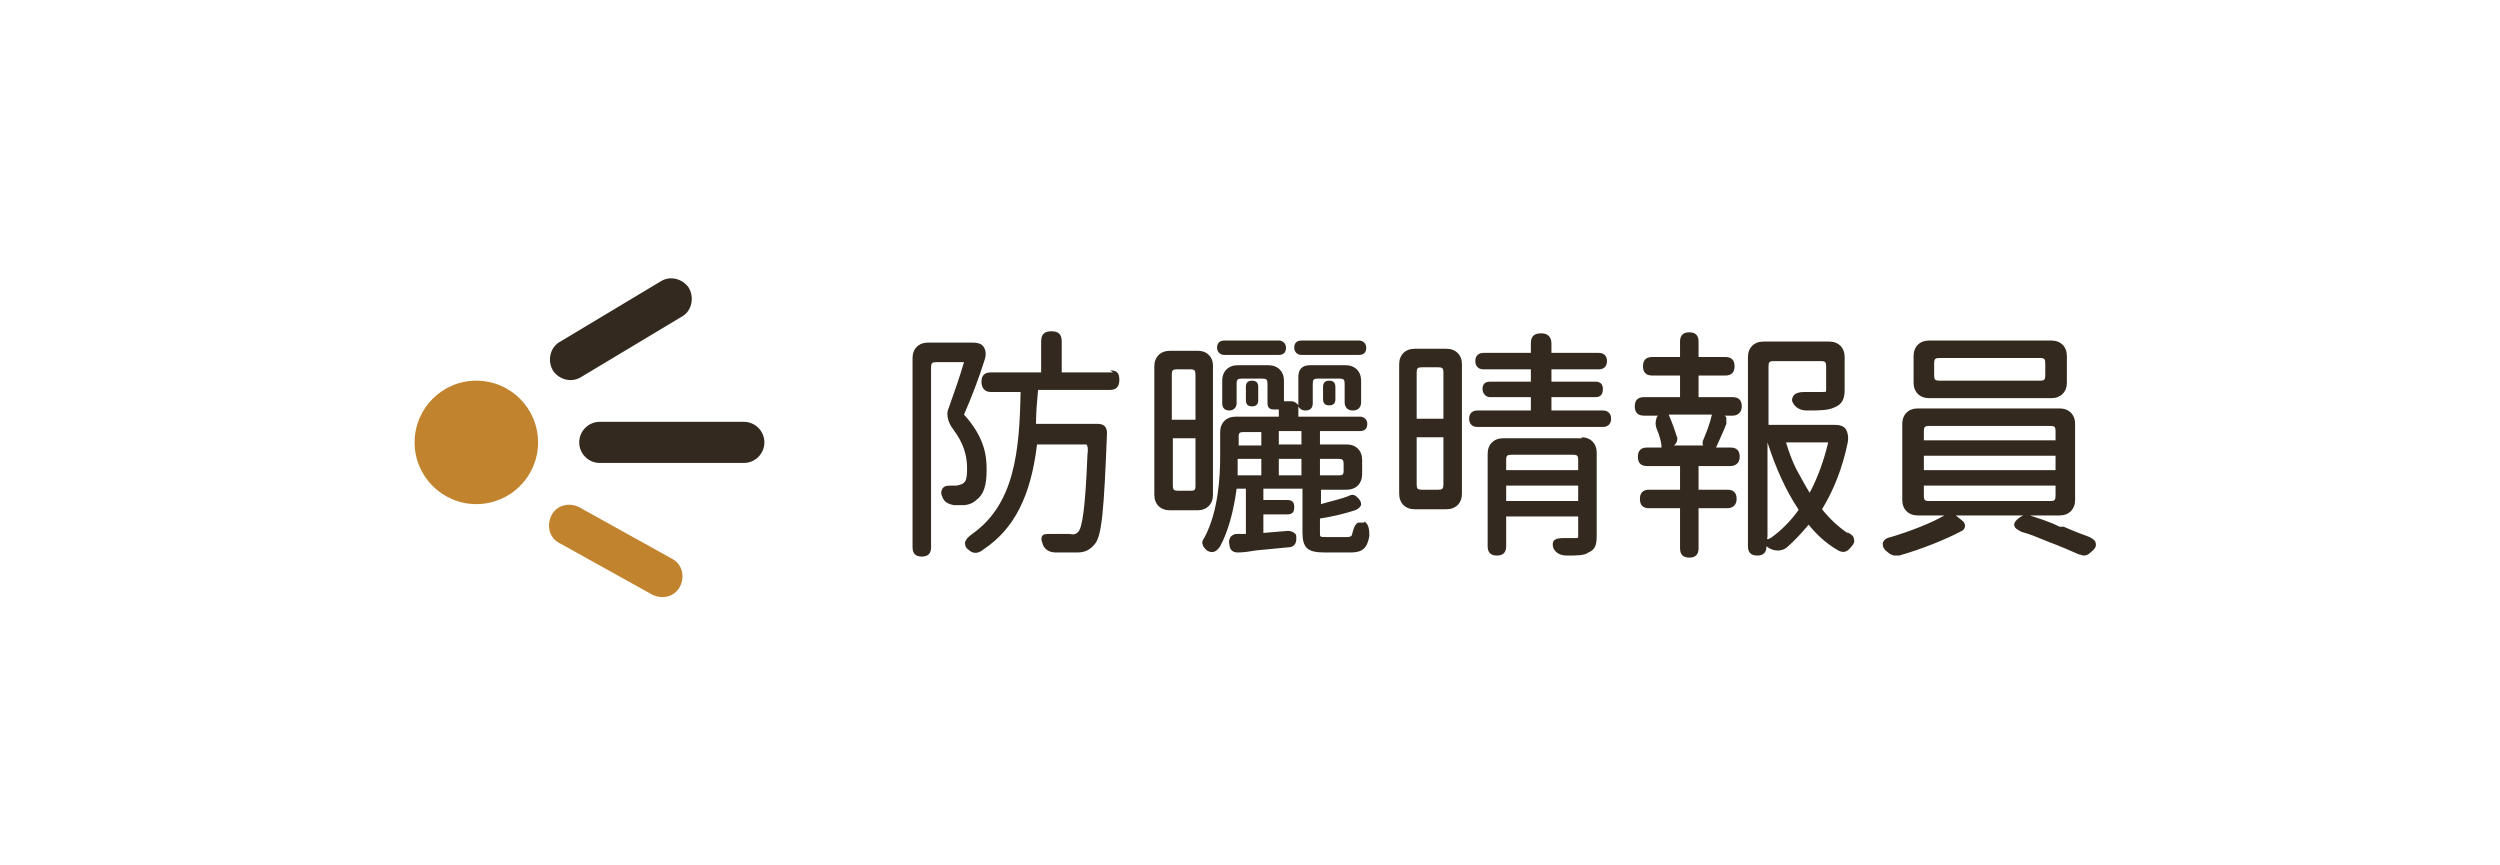
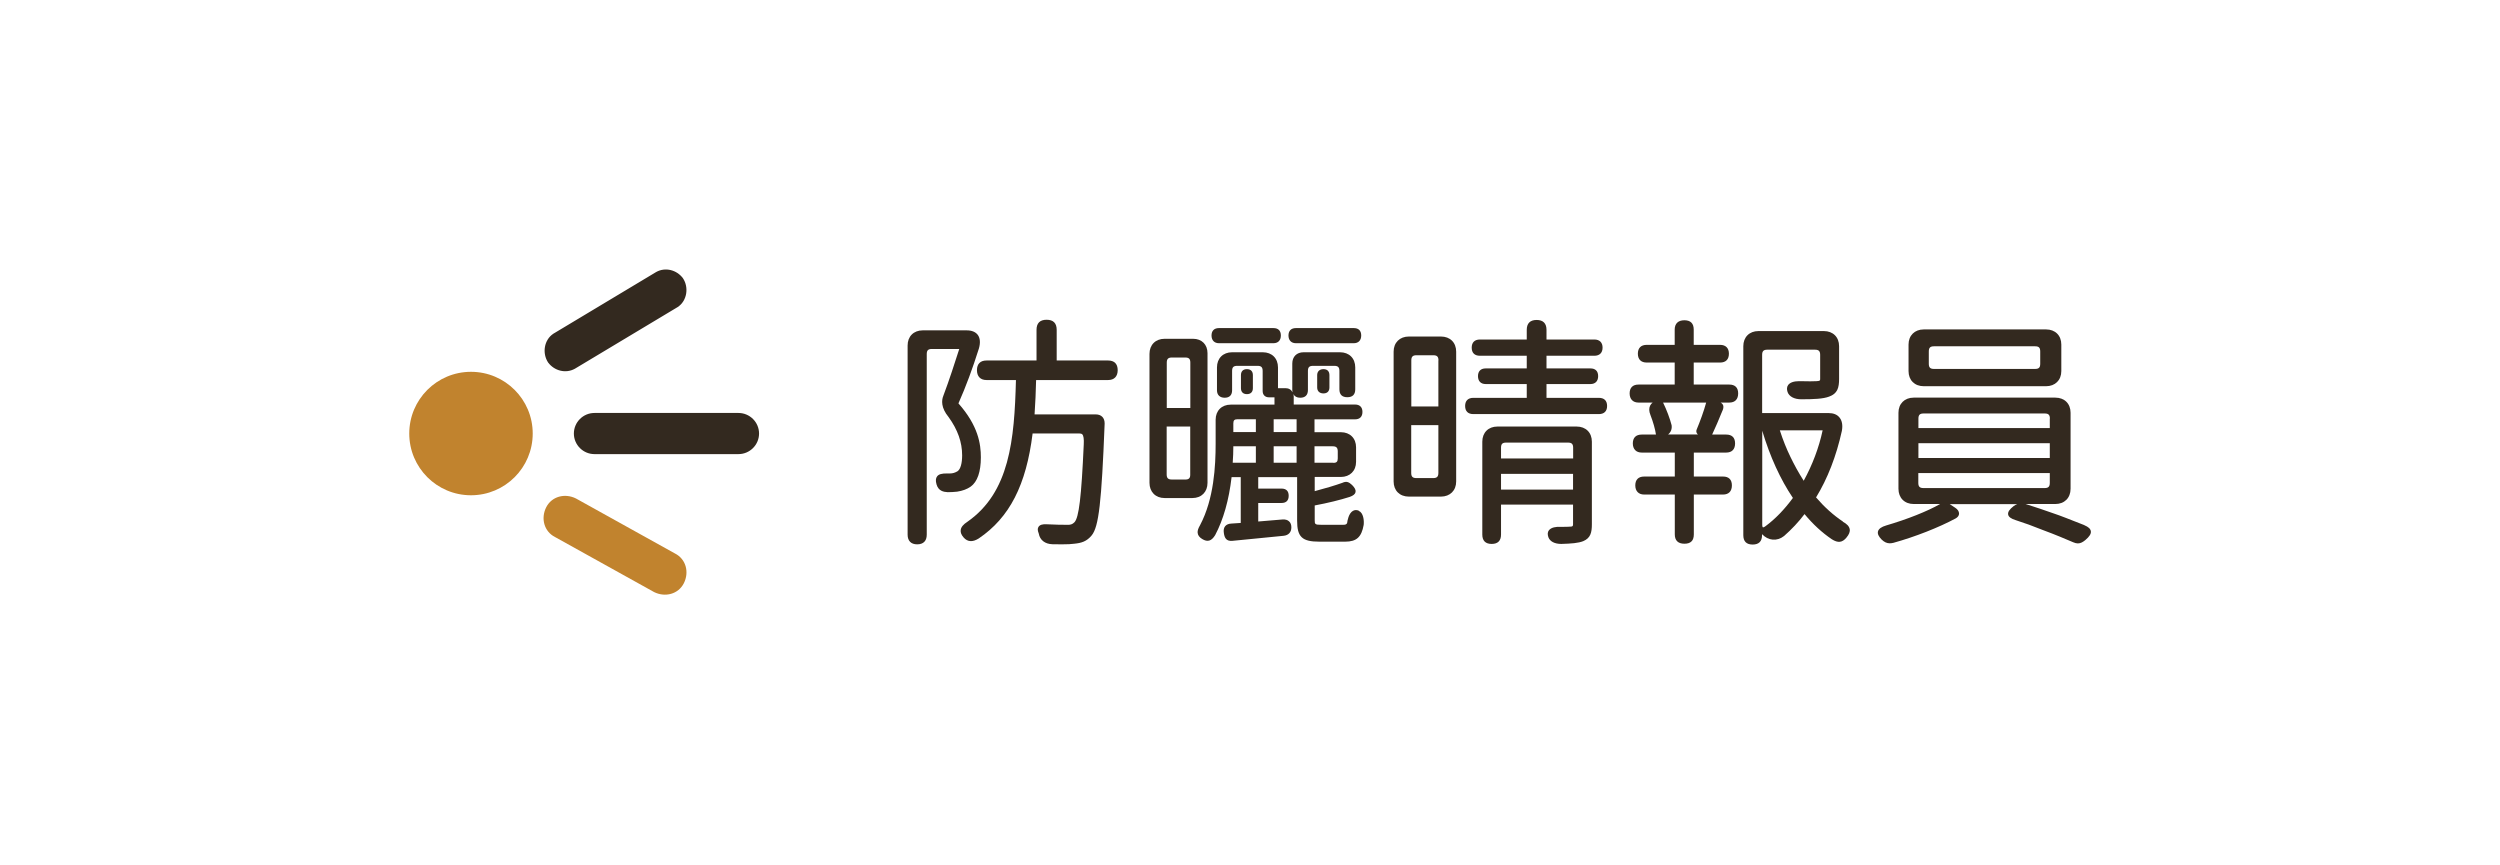
<svg xmlns="http://www.w3.org/2000/svg" viewBox="0 0 243 84" role="img" data-asset="lockup-horizontal" data-concept="06-broadcast-mark">
  <g data-part="mark">
-     <circle cx="46.3" cy="43" r="6" fill="#C1832E" />
-     <path d="M56.4,36.7l10-6c.9-.6,1.1-1.9.5-2.8-.6-.8-1.7-1.1-2.6-.6l-10,6c-.9.6-1.1,1.9-.5,2.8.6.8,1.7,1.1,2.6.6Z" fill="#33291F" />
-     <path d="M58.3,45h14c1.1,0,2-.9,2-2s-.9-2-2-2h-14c-1.1,0-2,.9-2,2s.9,2,2,2Z" fill="#33291F" />
-     <path d="M54.4,52.8l9,5c1,.5,2.2.2,2.7-.8s.2-2.2-.8-2.7h0l-9-5c-1-.5-2.2-.2-2.7.8s-.2,2.2.8,2.7Z" fill="#C1832E" />
+     <circle cx="45.78" cy="42.14" r="6" fill="#C1832E" />
+     <path d="M55.88,35.84l10-6c.9-.6,1.1-1.9.5-2.8-.6-.8-1.7-1.1-2.6-.6l-10,6c-.9.6-1.1,1.9-.5,2.8.6.8,1.7,1.1,2.6.6Z" fill="#33291F" />
+     <path d="M57.78,44.14h14c1.1,0,2-.9,2-2s-.9-2-2-2h-14c-1.1,0-2,.9-2,2s.9,2,2,2Z" fill="#33291F" />
+     <path d="M53.95,52.2l9.63,5.35c1.07.53,2.35.21,2.89-.86s.21-2.35-.86-2.89h0l-9.63-5.35c-1.07-.53-2.35-.21-2.89.86s-.21,2.35.86,2.89Z" fill="#C1832E" />
  </g>
  <g data-part="wordmark">
-     <path d="M108.2,36.2h-5v-3c0-.7-.3-1-1-1s-1,.3-1,1v3h-4.9c-.6,0-.9.3-.9.9s.3,1,.9,1h2.9c-.1,5.8-.6,10.9-4.7,13.8-.4.3-.6.5-.7.8,0,.2,0,.5.3.7.4.4.9.5,1.5,0,3-2,4.6-5.2,5.2-10.2h4.5c.2,0,.2,0,.3,0,.1.1.2.4.1,1-.2,5.1-.5,7.1-.9,7.5-.2.2-.4.3-.8.2-.3,0-1.1,0-1.9,0-.4,0-.7,0-.8.2-.1.2-.1.4,0,.6,0,0,0,0,0,0,.1.6.6,1,1.3,1,.4,0,.7,0,.9,0,.5,0,.9,0,1.2,0,.7,0,1.2-.2,1.7-.8.7-.8.9-3.2,1.2-10.8h0c0-.6-.3-.9-.9-.9h-6c0-1.1.1-2.2.2-3.3h7c.6,0,.9-.3.9-1s-.3-.9-.9-.9Z" fill="#33291F" />
-     <path d="M95.9,45.6c0-1.3-.2-3.1-2.2-5.3.7-1.6,1.4-3.4,2-5.3.2-.6.1-1-.1-1.3-.2-.3-.6-.4-1.1-.4h-4.3c-.9,0-1.5.6-1.5,1.5v18.4c0,.6.3.9.9.9s.9-.3.9-.9v-17.5c0-.4.1-.5.5-.5h2.7,0c-.4,1.4-1,3.1-1.5,4.5-.2.4-.2,1.2.5,2.1.9,1.2,1.3,2.4,1.3,3.7s-.2,1.3-.4,1.5c-.2.1-.5.2-.7.2h-.3c-.5,0-.8,0-1,.3-.1.2-.2.4,0,.8.2.6.7.7,1.1.8.3,0,.6,0,.9,0,.5,0,1-.2,1.3-.5.7-.5,1-1.4,1-2.9Z" fill="#33291F" />
-     <path d="M117.9,48.1v-12.6c0-.8-.6-1.4-1.4-1.4h-2.8c-.9,0-1.5.6-1.5,1.5v12.5c0,.9.6,1.5,1.5,1.5h2.7c.9,0,1.5-.6,1.5-1.5ZM116.2,42.6v4.7c0,.3-.1.4-.4.4h-1.3c-.4,0-.5-.1-.5-.5v-4.6h2.3ZM113.9,40.8v-4.4c0-.4.1-.5.5-.5h1.3c.4,0,.5.1.5.5v4.4h-2.3Z" fill="#33291F" />
-     <path d="M128.6,37.6v1.2c0,.4.2.6.6.6s.6-.2.6-.6v-1.2c0-.4-.2-.6-.6-.6s-.6.2-.6.6Z" fill="#33291F" />
-     <path d="M119,34.5h5.3c.5,0,.7-.3.7-.7s-.3-.7-.7-.7h-5.3c-.5,0-.7.3-.7.7s.3.7.7.7Z" fill="#33291F" />
-     <path d="M132.6,50.8h0c-.2,0-.4,0-.6,0-.4.2-.5.9-.6,1.2,0,.1-.2.2-.4.2h-2.1c-.6,0-.6,0-.6-.4v-1.4c1.3-.2,2.5-.5,3.4-.8.3-.1.5-.3.6-.5,0-.2,0-.4-.3-.7-.3-.3-.5-.4-.9-.2-.7.3-1.7.5-2.7.8v-1.4h2.5c.9,0,1.5-.6,1.5-1.5v-1.4c0-.9-.6-1.5-1.5-1.5h-2.6v-1.3h3.9c.5,0,.7-.3.7-.7s-.3-.7-.7-.7h-6v-.8c0,0,0-.2,0-.2.1.2.3.4.7.4.5,0,.7-.3.7-.7v-1.9c0-.4.1-.5.5-.5h2.1c.4,0,.5.1.5.5v1.8c0,.5.3.8.8.8s.8-.3.8-.8v-2.1c0-.9-.6-1.5-1.5-1.5h-3.5c-.7,0-1.1.4-1.1,1.1v2.6c0,0,0,.1,0,.2-.1-.2-.4-.4-.7-.4h-.7v-2c0-.9-.6-1.5-1.5-1.5h-3c-.9,0-1.5.6-1.5,1.5v2.2c0,.5.3.7.7.7s.7-.3.7-.7v-1.9c0-.4.1-.5.5-.5h2c.4,0,.5.1.5.5v1.9c0,.4.2.6.6.6h.5v.7h-4.2c-.9,0-1.5.6-1.5,1.5v2.3c0,2.2-.2,5.4-1.5,7.9-.2.3-.3.5-.2.7,0,.2.2.4.4.6.5.3.9.2,1.3-.4.8-1.5,1.3-3.4,1.6-5.6h.9v4.4h-.9c-.3,0-.5.2-.6.3-.1.2-.2.4-.1.7,0,.4.2.8.8.8.6,0,1.2-.1,1.8-.2,1-.1,2.1-.2,3.1-.3.5,0,.8-.3.8-.8s0-.4-.2-.6c-.1-.1-.4-.2-.6-.2l-2.4.2v-1.8h2.3c.5,0,.7-.2.7-.7s-.2-.7-.7-.7h-2.3v-1.1h3.8v4.2c0,1.6.5,2,2.2,2h2.5c1.1,0,1.6-.4,1.8-1.6,0-.4,0-1.2-.5-1.4ZM130.1,46.2h-1.8v-1.6h1.8c.4,0,.5.1.5.5v.7c0,.3-.1.4-.4.4ZM120.4,43.2v-.8c0-.3.1-.4.4-.4h1.8v1.3h-2.2ZM122.6,44.6v1.6h-2.3c0-.5,0-1.1,0-1.6h2.2ZM124.3,43.2v-1.3h2.2v1.3h-2.2ZM124.3,46.2v-1.6h2.2v1.6h-2.2Z" fill="#33291F" />
-     <path d="M122.3,38.9v-1.3c0-.4-.2-.6-.6-.6s-.6.2-.6.6v1.3c0,.4.2.6.6.6s.6-.2.6-.6Z" fill="#33291F" />
-     <path d="M126.5,34.5h5.6c.5,0,.7-.3.7-.7s-.3-.7-.7-.7h-5.6c-.5,0-.7.3-.7.7s.3.7.7.7Z" fill="#33291F" />
-     <path d="M153.8,42.6h-7.7c-.9,0-1.5.6-1.5,1.5v9c0,.6.3.9.9.9s.9-.3.9-.9v-2.9h7v1.9c0,.2,0,.2-.3.2-.2,0-.5,0-1,0-.4,0-.9,0-1.1.3-.1.2-.1.4,0,.7.2.4.6.7,1.3.7,1,0,1.7,0,2.1-.3.7-.3.8-.8.8-1.7v-8c0-.9-.6-1.5-1.5-1.5ZM146.4,45.7v-1c0-.4.1-.5.5-.5h6c.4,0,.5.1.5.5v1h-7ZM153.4,47.2v1.5h-7v-1.5h7Z" fill="#33291F" />
-     <path d="M155.9,39.9h-5.1v-1.3h4.3c.5,0,.7-.3.7-.8s-.3-.7-.7-.7h-4.3v-1.2h4.6c.5,0,.8-.3.8-.8s-.3-.8-.8-.8h-4.6v-.9c0-.6-.3-1-1-1s-1,.3-1,1v.9h-4.6c-.5,0-.8.3-.8.8s.3.8.8.8h4.6v1.2h-4c-.5,0-.7.3-.7.7s.3.8.7.8h4v1.3h-5.2c-.5,0-.8.3-.8.8s.3.8.8.8h12.2c.5,0,.8-.3.8-.8s-.3-.8-.8-.8Z" fill="#33291F" />
-     <path d="M140.6,33.9h-3.1c-.9,0-1.5.6-1.5,1.5v12.6c0,.9.6,1.5,1.5,1.5h3.1c.9,0,1.5-.6,1.5-1.5v-12.6c0-.9-.6-1.5-1.5-1.5ZM140.3,42.5v4.6c0,.4-.1.5-.5.5h-1.6c-.4,0-.5-.1-.5-.5v-4.6h2.6ZM140.3,36.2v4.5h-2.6v-4.5c0-.4.1-.5.5-.5h1.6c.4,0,.5.1.5.5Z" fill="#33291F" />
-     <path d="M168.6,38.6h-3.5v-2.1h2.6c.6,0,.9-.3.9-.9s-.3-.9-.9-.9h-2.6v-1.5c0-.6-.3-.9-.9-.9s-.9.3-.9.9v1.5h-2.7c-.6,0-.9.3-.9.9s.3.9.9.9h2.7v2.1h-3.5c-.6,0-.9.3-.9.9s.3.9.9.9h1.4c-.1,0-.2.2-.2.3-.1.3-.1.6,0,.9.3.7.5,1.4.5,1.9h-1.4c-.6,0-.9.3-.9.9s.3.9.9.9h3.2v2.3h-3c-.6,0-.9.3-.9.9s.3.9.9.9h3v3.9c0,.6.3.9.9.9s.9-.3.9-.9v-3.9h2.8c.5,0,.9-.3.9-.9s-.3-.9-.9-.9h-2.8v-2.3h3.1c.5,0,.9-.3.9-.9s-.3-.9-.9-.9h-1.4c.3-.7.7-1.5,1-2.3h0c0-.3,0-.4,0-.6,0,0-.1-.2-.2-.2h.8c.5,0,.9-.3.9-.9s-.3-.9-.9-.9ZM163,42.5c-.2-.7-.5-1.5-.8-2.2h4.2c-.2.9-.6,1.9-.9,2.6,0,.1,0,.2,0,.3,0,0,0,.1.1.1h-2.9c.3-.2.4-.6.3-.9Z" fill="#33291F" />
-     <path d="M179.7,51.9c-.9-.6-1.8-1.4-2.6-2.4,1.1-1.8,2-4,2.5-6.5.1-.5,0-1-.2-1.3-.2-.3-.6-.4-1-.4h-6.5v-5.7c0-.4.1-.5.5-.5h4.6c.4,0,.5.1.5.5v2.3c0,.2,0,.2-.4.2-.2,0-.8,0-1.6,0,0,0,0,0-.1,0-.5,0-.9.1-1.1.4-.1.2-.2.4,0,.7.2.4.7.7,1.3.7,1.2,0,2.1,0,2.7-.3.8-.3,1-.9,1-1.7v-3.2c0-.9-.6-1.5-1.5-1.5h-6.4c-.9,0-1.5.6-1.5,1.5v18.4c0,.6.3.9.9.9s.9-.3.9-.9h0c.6.5,1.5.6,2.1,0,.7-.6,1.4-1.4,2-2.1.8,1,1.7,1.8,2.7,2.4.6.4,1,.3,1.4-.2.3-.3.4-.6.3-.8,0-.3-.3-.5-.7-.7ZM174.8,49.6c-.8,1.1-1.7,2-2.7,2.7-.2.1-.2.1-.3.1s0,0,0-.3v-9.1c.8,2.5,1.8,4.7,3,6.5ZM177.7,43c-.4,1.7-1,3.4-1.8,4.9-.5-.8-.9-1.6-1.3-2.3-.4-.8-.7-1.6-1-2.6h4.2Z" fill="#33291F" />
-     <path d="M187.5,38.7h11.9c.9,0,1.5-.6,1.5-1.5v-2.6c0-.9-.6-1.5-1.5-1.5h-11.9c-.9,0-1.5.6-1.5,1.5v2.6c0,.9.6,1.5,1.5,1.5ZM188,36.5v-1.2c0-.4.1-.5.5-.5h9.8c.4,0,.5.1.5.5v1.2c0,.4-.1.5-.5.5h-9.8c-.4,0-.5-.1-.5-.5Z" fill="#33291F" />
-     <path d="M203.1,52.2h0c-.5-.2-1.1-.4-1.8-.7l-.7-.3h-.4c-1-.5-2-.8-2.9-1.1h2.9c.9,0,1.5-.6,1.5-1.5v-7.4c0-.9-.6-1.5-1.5-1.5h-13.8c-.9,0-1.5.6-1.5,1.5v7.4c0,.9.6,1.5,1.5,1.5h2.6c-1.2.7-3.2,1.5-5.2,2.1-.5.1-.7.3-.8.6,0,.2,0,.5.4.8.2.2.5.4.8.4s.2,0,.4,0c2.1-.6,4.4-1.5,6.1-2.4.2-.1.3-.3.3-.5,0-.2-.1-.4-.4-.6l-.5-.4h6.6c-.1,0-.2.1-.4.2-.4.3-.6.6-.5.8,0,.2.3.4.7.6.8.2,1.7.6,2.7,1,1.1.4,2.2.9,2.9,1.2.2,0,.3.1.4.1.3,0,.5-.1.7-.3.4-.3.6-.6.5-.9,0-.2-.2-.4-.6-.6ZM199.8,47.2v1c0,.4-.1.5-.5.5h-11.8c-.4,0-.5-.1-.5-.5v-1h12.8ZM199.8,44.3v1.4h-12.8v-1.4h12.8ZM199.8,41.9v.9h-12.8v-.9c0-.4.1-.5.5-.5h11.8c.4,0,.5.1.5.5Z" fill="#33291F" />
+     <path d="M107.71,35.04h-5v-2.98c0-.65-.33-.98-.98-.98s-.98.33-.98.98v2.98h-4.86c-.6,0-.93.33-.93.94s.34.96.93.96h2.86c-.15,5.85-.62,10.91-4.71,13.77-.42.27-.63.53-.66.82-.03.23.07.47.29.72.38.43.87.46,1.46.09,3-2.03,4.62-5.19,5.24-10.21h4.52c.15,0,.25.03.31.09.12.13.17.44.14.99-.23,5.12-.47,7.09-.9,7.55-.21.21-.39.27-.76.25-.32,0-1.08,0-1.92-.05-.41-.03-.68.05-.81.24-.11.15-.1.36,0,.61,0,.02.01.04.02.06.11.62.6,1.01,1.33,1.03.35,0,.66.01.92.01.54,0,.93-.02,1.2-.06.7-.07,1.21-.22,1.7-.82.68-.85.95-3.17,1.25-10.82v-.07c0-.53-.33-.86-.86-.86h-5.95c.07-1.12.13-2.22.15-3.34h7c.59,0,.93-.35.93-.96s-.33-.94-.93-.94Z" fill="#33291F" />
+     <path d="M95.34,44.46c0-1.3-.25-3.07-2.18-5.25.71-1.59,1.39-3.43,1.99-5.34.16-.55.12-1.01-.11-1.32-.22-.29-.59-.44-1.08-.44h-4.27c-.88,0-1.47.59-1.47,1.47v18.39c0,.6.33.94.93.94s.93-.33.93-.94v-17.55c0-.36.13-.5.5-.5h2.66,0c-.44,1.37-.98,3.05-1.54,4.53-.19.45-.25,1.18.51,2.1.88,1.22,1.31,2.43,1.31,3.71,0,.78-.16,1.34-.44,1.54-.25.15-.48.22-.74.22h-.28c-.5-.01-.81.07-.97.28-.14.18-.16.43-.06.78.18.64.68.74,1.09.76.31,0,.61-.02.91-.05.54-.08.98-.25,1.32-.49.65-.47.99-1.43.99-2.86Z" fill="#33291F" />
+     <path d="M117.37,46.93v-12.6c0-.84-.56-1.4-1.4-1.4h-2.77c-.88,0-1.47.59-1.47,1.47v12.53c0,.88.59,1.48,1.47,1.48h2.7c.88,0,1.47-.59,1.47-1.48ZM115.69,41.46v4.7c0,.31-.14.45-.45.45h-1.34c-.36,0-.5-.14-.5-.5v-4.65h2.28ZM113.41,39.66v-4.41c0-.36.14-.5.5-.5h1.29c.36,0,.5.13.5.5v4.41h-2.28Z" fill="#33291F" />
+     <path d="M128.03,36.46v1.2c0,.36.23.58.61.58s.58-.22.58-.58v-1.2c0-.37-.21-.58-.58-.58s-.61.22-.61.58Z" fill="#33291F" />
+     <path d="M118.48,33.36h5.3c.45,0,.72-.28.72-.75s-.26-.72-.72-.72h-5.3c-.46,0-.72.26-.72.72s.27.75.72.75Z" fill="#33291F" />
+     <path d="M132.08,49.64h0c-.21-.09-.41-.08-.58.02-.41.24-.53.94-.56,1.18-.06.13-.16.17-.38.17h-2.13c-.62,0-.64-.06-.64-.45v-1.43c1.28-.24,2.46-.53,3.4-.83.34-.12.53-.27.57-.47.04-.2-.07-.42-.34-.69-.3-.28-.54-.4-.94-.21-.73.26-1.7.55-2.69.81v-1.38h2.54c.88,0,1.48-.59,1.48-1.47v-1.41c0-.88-.59-1.47-1.48-1.47h-2.56v-1.25h3.94c.46,0,.72-.26.72-.72s-.26-.72-.72-.72h-5.96v-.8c0-.08-.02-.15-.04-.22.12.23.34.36.67.36.49,0,.75-.26.75-.75v-1.85c0-.36.13-.5.5-.5h2.06c.36,0,.5.13.5.5v1.78c0,.51.26.77.77.77s.77-.26.77-.77v-2.13c0-.88-.59-1.47-1.48-1.47h-3.54c-.67,0-1.1.43-1.1,1.1v2.58c0,.08.02.15.03.21-.13-.25-.37-.4-.69-.4h-.73v-2.02c0-.88-.59-1.47-1.48-1.47h-2.98c-.88,0-1.47.59-1.47,1.47v2.23c0,.45.28.72.75.72s.72-.26.72-.72v-1.88c0-.36.13-.5.5-.5h1.97c.36,0,.5.13.5.5v1.95c0,.37.24.61.61.61h.54v.71h-4.25c-.88,0-1.47.59-1.47,1.47v2.32c0,2.17-.16,5.36-1.51,7.92-.18.31-.26.54-.24.74.02.24.16.44.44.61.52.32.9.21,1.26-.37.8-1.51,1.34-3.4,1.6-5.64h.89v4.45l-.9.06c-.28.01-.48.1-.61.25-.13.16-.18.38-.13.68.06.41.2.81.83.75.57-.06,1.19-.12,1.83-.18.99-.1,2.06-.21,3.14-.31.49-.05.76-.35.76-.82,0-.25-.07-.45-.22-.58-.14-.14-.36-.2-.61-.19l-2.39.2v-1.8h2.26c.46,0,.7-.24.7-.7s-.24-.7-.7-.7h-2.26v-1.11h3.78v4.23c0,1.58.48,2.04,2.16,2.04h2.51c1.1,0,1.59-.44,1.8-1.63.05-.44-.03-1.17-.47-1.36ZM129.6,44.98h-1.83v-1.6h1.76c.36,0,.5.13.5.5v.68c0,.31-.11.43-.43.43ZM119.88,42v-.85c0-.29.11-.4.4-.4h1.79v1.25h-2.19ZM122.07,43.38v1.6h-2.25c.04-.54.06-1.09.06-1.6h2.19ZM123.8,42v-1.25h2.23v1.25h-2.23ZM123.8,44.98v-1.6h2.23v1.6h-2.23Z" fill="#33291F" />
+     <path d="M121.78,37.73v-1.27c0-.37-.21-.58-.58-.58s-.58.21-.58.58v1.27c0,.37.21.58.58.58s.58-.21.58-.58Z" fill="#33291F" />
+     <path d="M125.96,33.36h5.63c.45,0,.72-.28.72-.75s-.26-.72-.72-.72h-5.63c-.46,0-.72.26-.72.72s.27.75.72.75Z" fill="#33291F" />
+     <path d="M153.27,41.46h-7.72c-.88,0-1.47.59-1.47,1.47v9.03c0,.6.31.91.91.91s.91-.31.91-.91v-2.91h7v1.9c0,.18-.03.24-.28.24-.16.02-.52.02-.97.02-.38-.02-.87.04-1.1.34-.13.17-.14.39-.05.66.15.42.61.66,1.26.66.99-.03,1.65-.08,2.13-.27.71-.3.84-.83.84-1.65v-8.02c0-.88-.59-1.47-1.48-1.47ZM145.9,44.56v-1.04c0-.36.13-.5.5-.5h6.01c.36,0,.5.14.5.5v1.04h-7ZM152.9,46.06v1.53h-7v-1.53h7Z" fill="#33291F" />
+     <path d="M155.41,38.67h-5.09v-1.34h4.27c.47,0,.75-.28.75-.77s-.27-.75-.75-.75h-4.27v-1.23h4.65c.51,0,.8-.29.8-.79s-.29-.79-.8-.79h-4.65v-.94c0-.63-.33-.96-.96-.96s-.96.33-.96.96v.94h-4.55c-.51,0-.8.28-.8.79s.28.79.8.79h4.55v1.23h-3.99c-.48,0-.75.27-.75.75s.27.77.75.77h3.99v1.34h-5.19c-.51,0-.8.28-.8.79s.28.79.8.79h12.2c.51,0,.8-.28.8-.79s-.28-.79-.8-.79Z" fill="#33291F" />
+     <path d="M140.06,32.71h-3.12c-.88,0-1.48.59-1.48,1.47v12.62c0,.88.59,1.47,1.48,1.47h3.12c.88,0,1.48-.59,1.48-1.47v-12.62c0-.88-.59-1.47-1.48-1.47ZM139.81,41.32v4.65c0,.36-.14.5-.5.5h-1.64c-.36,0-.5-.14-.5-.5v-4.65h2.63ZM139.81,35.03v4.48h-2.63v-4.48c0-.36.14-.5.5-.5h1.64c.36,0,.5.14.5.5Z" fill="#33291F" />
+     <path d="M168.08,37.38h-3.45v-2.14h2.56c.56,0,.86-.31.86-.86s-.31-.86-.86-.86h-2.56v-1.48c0-.61-.31-.91-.91-.91s-.94.32-.94.91v1.48h-2.72c-.56,0-.86.31-.86.86s.31.86.86.86h2.72v2.14h-3.52c-.56,0-.86.31-.86.86s.32.89.86.89h1.38c-.11.08-.19.18-.25.3-.12.25-.11.56.03.9.26.67.46,1.37.54,1.91h-1.39c-.56,0-.86.31-.86.86s.32.89.86.89h3.22v2.33h-2.98c-.56,0-.86.31-.86.86s.32.89.86.89h2.98v3.87c0,.6.32.91.94.91s.91-.31.91-.91v-3.87h2.84c.55,0,.86-.32.86-.89s-.31-.86-.86-.86h-2.84v-2.33h3.15c.55,0,.86-.32.86-.89s-.31-.86-.86-.86h-1.37c.32-.67.67-1.51,1-2.32l.03-.06c.08-.21.09-.39.01-.53-.05-.09-.12-.15-.22-.2h.85c.55,0,.86-.32.86-.89s-.31-.86-.86-.86ZM162.49,41.36c-.18-.69-.49-1.52-.84-2.23h4.19c-.23.85-.62,1.9-.92,2.61-.05.12-.05.24,0,.34.03.06.07.11.12.15h-2.9c.29-.23.39-.58.34-.88Z" fill="#33291F" />
+     <path d="M179.14,50.7c-.93-.62-1.79-1.39-2.62-2.35,1.12-1.83,1.97-4.01,2.51-6.47.1-.55.02-1-.24-1.31-.23-.28-.59-.42-1.05-.42h-6.46v-5.66c0-.36.14-.5.5-.5h4.64c.36,0,.5.14.5.5v2.32c0,.18,0,.22-.37.24-.23.02-.82.02-1.58,0-.03,0-.07,0-.1,0-.51,0-.88.13-1.06.37-.13.18-.15.41-.06.68.15.44.65.71,1.33.71,1.24,0,2.13-.04,2.71-.26.81-.29.97-.85.97-1.73v-3.17c0-.88-.59-1.47-1.48-1.47h-6.36c-.88,0-1.47.59-1.47,1.47v18.37c0,.61.31.91.91.91s.91-.31.91-.91v-.1c.6.64,1.46.72,2.14.18.74-.65,1.41-1.36,1.99-2.13.83,1,1.7,1.8,2.66,2.45.59.37,1,.33,1.41-.16.26-.31.37-.58.32-.83-.05-.27-.26-.5-.67-.72ZM174.27,48.4c-.84,1.14-1.71,2.04-2.67,2.75-.15.11-.23.12-.25.11s-.06-.08-.06-.27v-9.12c.76,2.53,1.76,4.72,2.98,6.53ZM177.16,41.83c-.36,1.69-1,3.37-1.84,4.9-.5-.78-.92-1.55-1.3-2.34-.37-.76-.71-1.6-1.02-2.56h4.16Z" fill="#33291F" />
+     <path d="M186.99,37.54h11.89c.88,0,1.48-.59,1.48-1.47v-2.58c0-.88-.59-1.47-1.48-1.47h-11.89c-.88,0-1.48.59-1.48,1.47v2.58c0,.88.59,1.47,1.48,1.47ZM187.48,35.36v-1.2c0-.36.14-.5.5-.5h9.83c.36,0,.5.13.5.5v1.2c0,.36-.13.5-.5.5h-9.83c-.36,0-.5-.14-.5-.5Z" fill="#33291F" />
+     <path d="M202.59,51.04h0c-.54-.21-1.14-.44-1.76-.69l-.66-.25-.37-.13c-.97-.34-1.97-.69-2.91-.98h2.89c.88,0,1.48-.59,1.48-1.48v-7.39c0-.88-.59-1.47-1.48-1.47h-13.77c-.88,0-1.48.59-1.48,1.47v7.39c0,.88.59,1.48,1.48,1.48h2.57c-1.22.7-3.21,1.49-5.23,2.08-.48.14-.74.33-.81.58-.06.24.06.5.36.8.25.24.5.36.79.36.11,0,.23-.02.36-.05,2.09-.58,4.41-1.49,6.06-2.38.2-.12.31-.28.31-.46,0-.21-.13-.41-.38-.57l-.53-.35h6.57c-.12.05-.23.1-.35.19-.41.32-.58.57-.54.82.04.23.28.41.74.55.79.25,1.7.58,2.69.98,1.14.42,2.2.87,2.9,1.17.16.07.31.11.45.11.27,0,.5-.14.73-.33.4-.34.57-.61.53-.86-.04-.23-.23-.41-.63-.58ZM199.24,45.98v.96c0,.36-.14.5-.5.5h-11.78c-.36,0-.5-.14-.5-.5v-.96h12.77ZM199.24,43.08v1.44h-12.77v-1.44h12.77ZM199.24,40.69v.92h-12.77v-.92c0-.36.14-.5.5-.5h11.78c.36,0,.5.14.5.5Z" fill="#33291F" />
  </g>
</svg>
